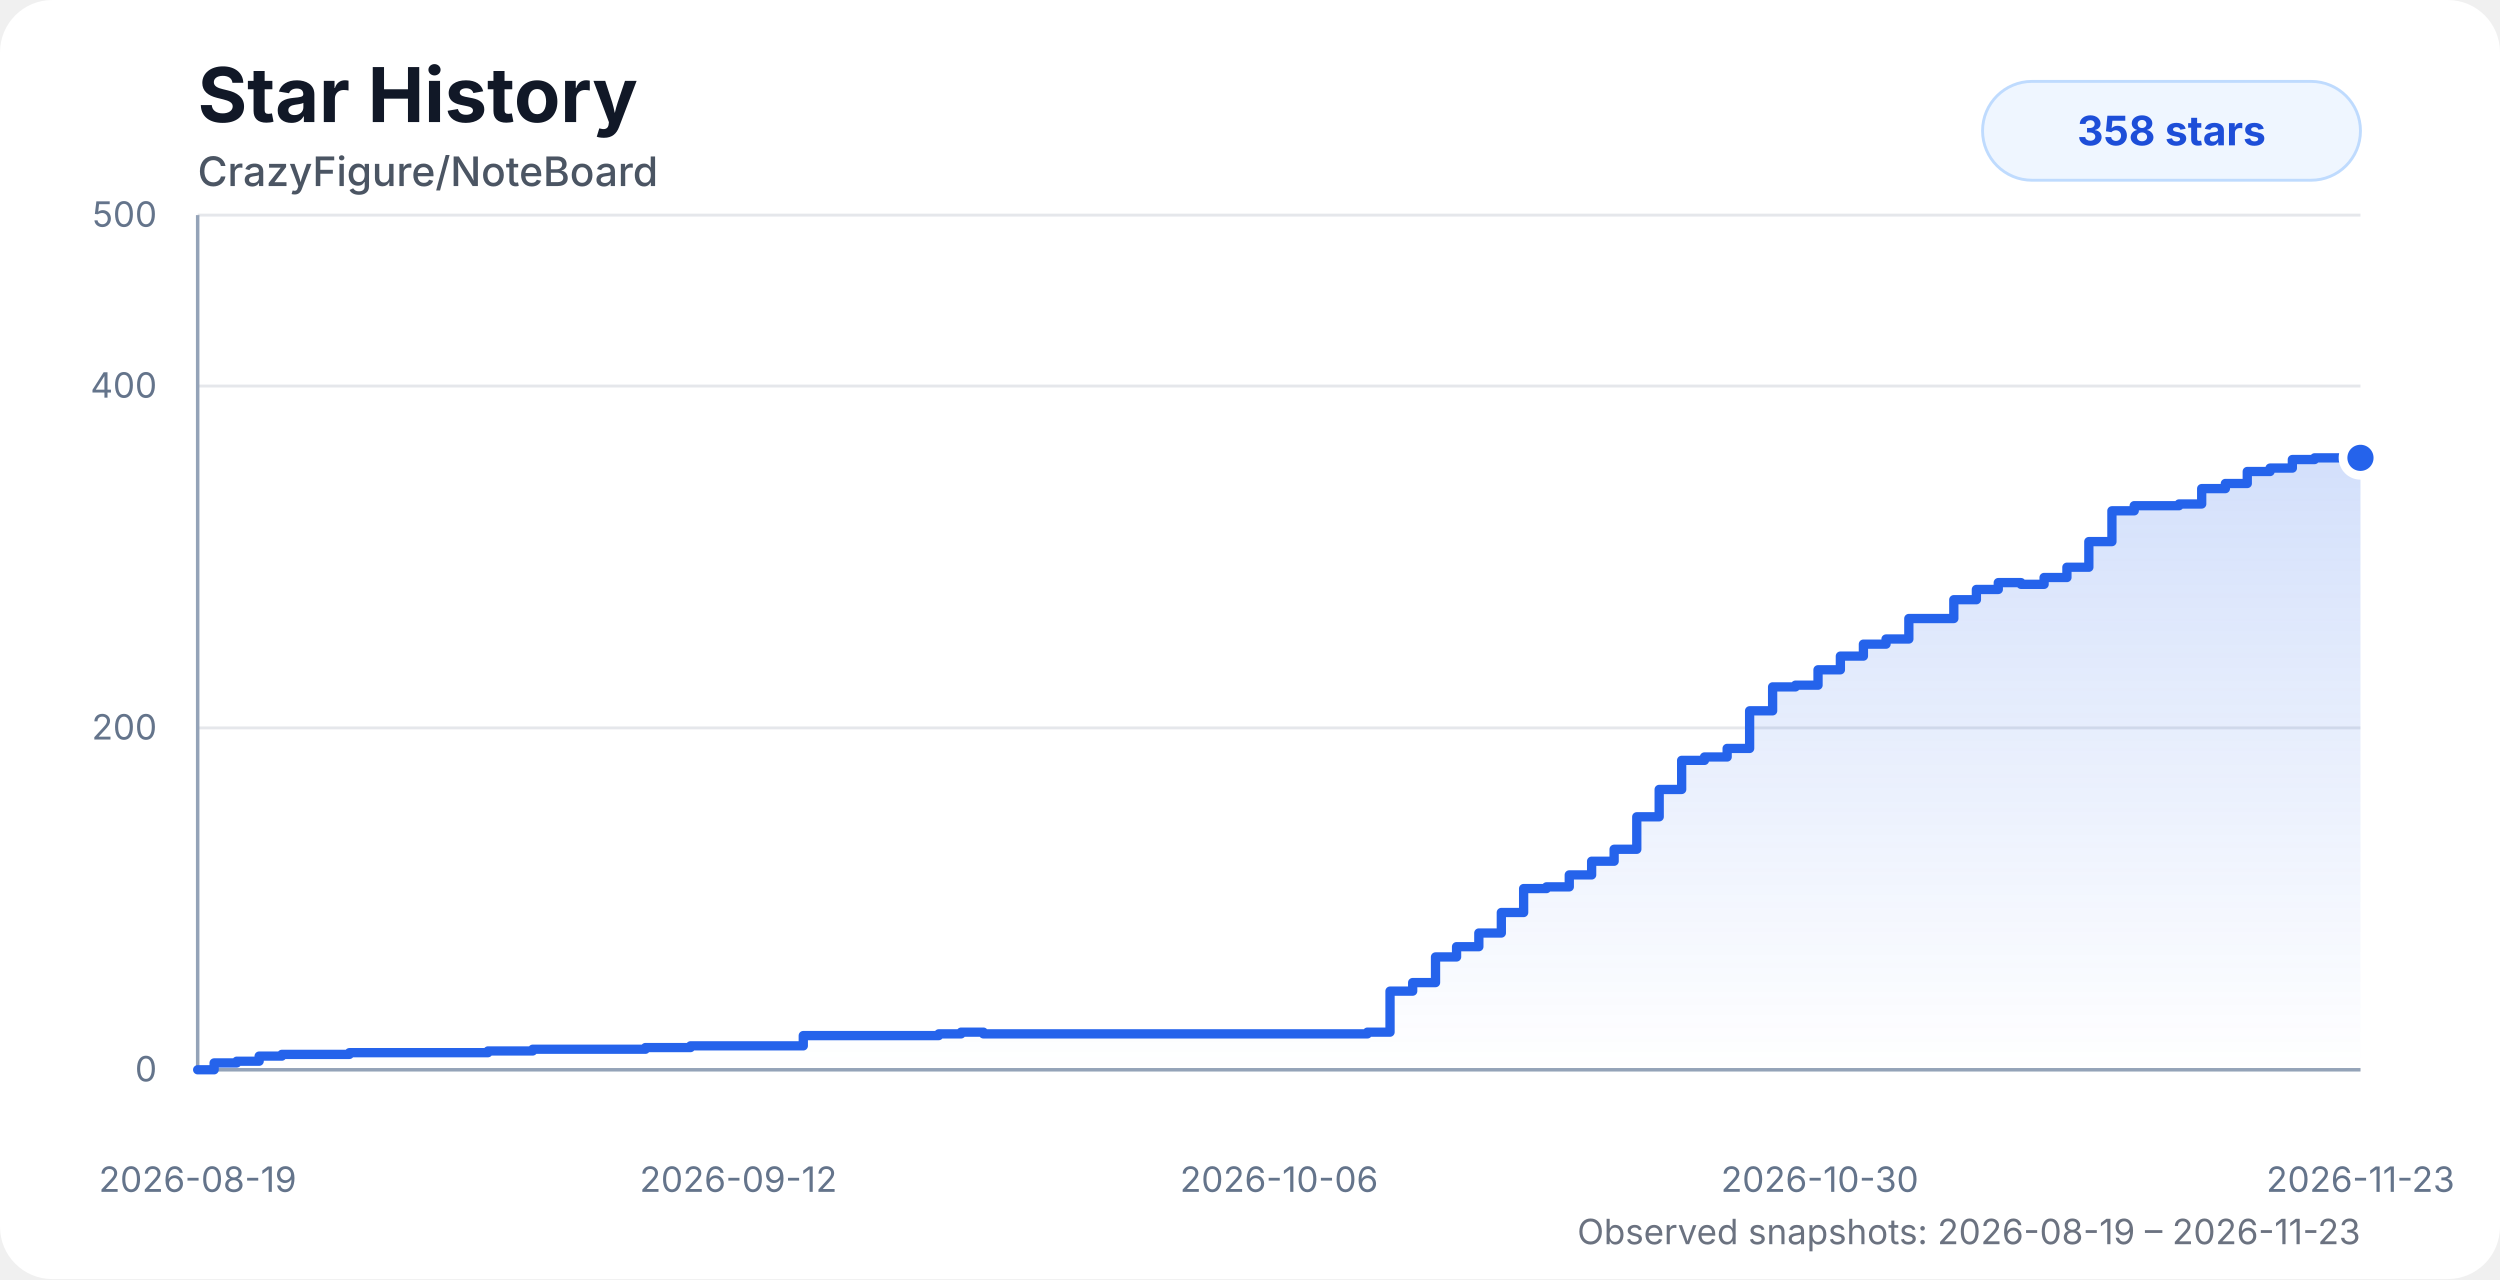
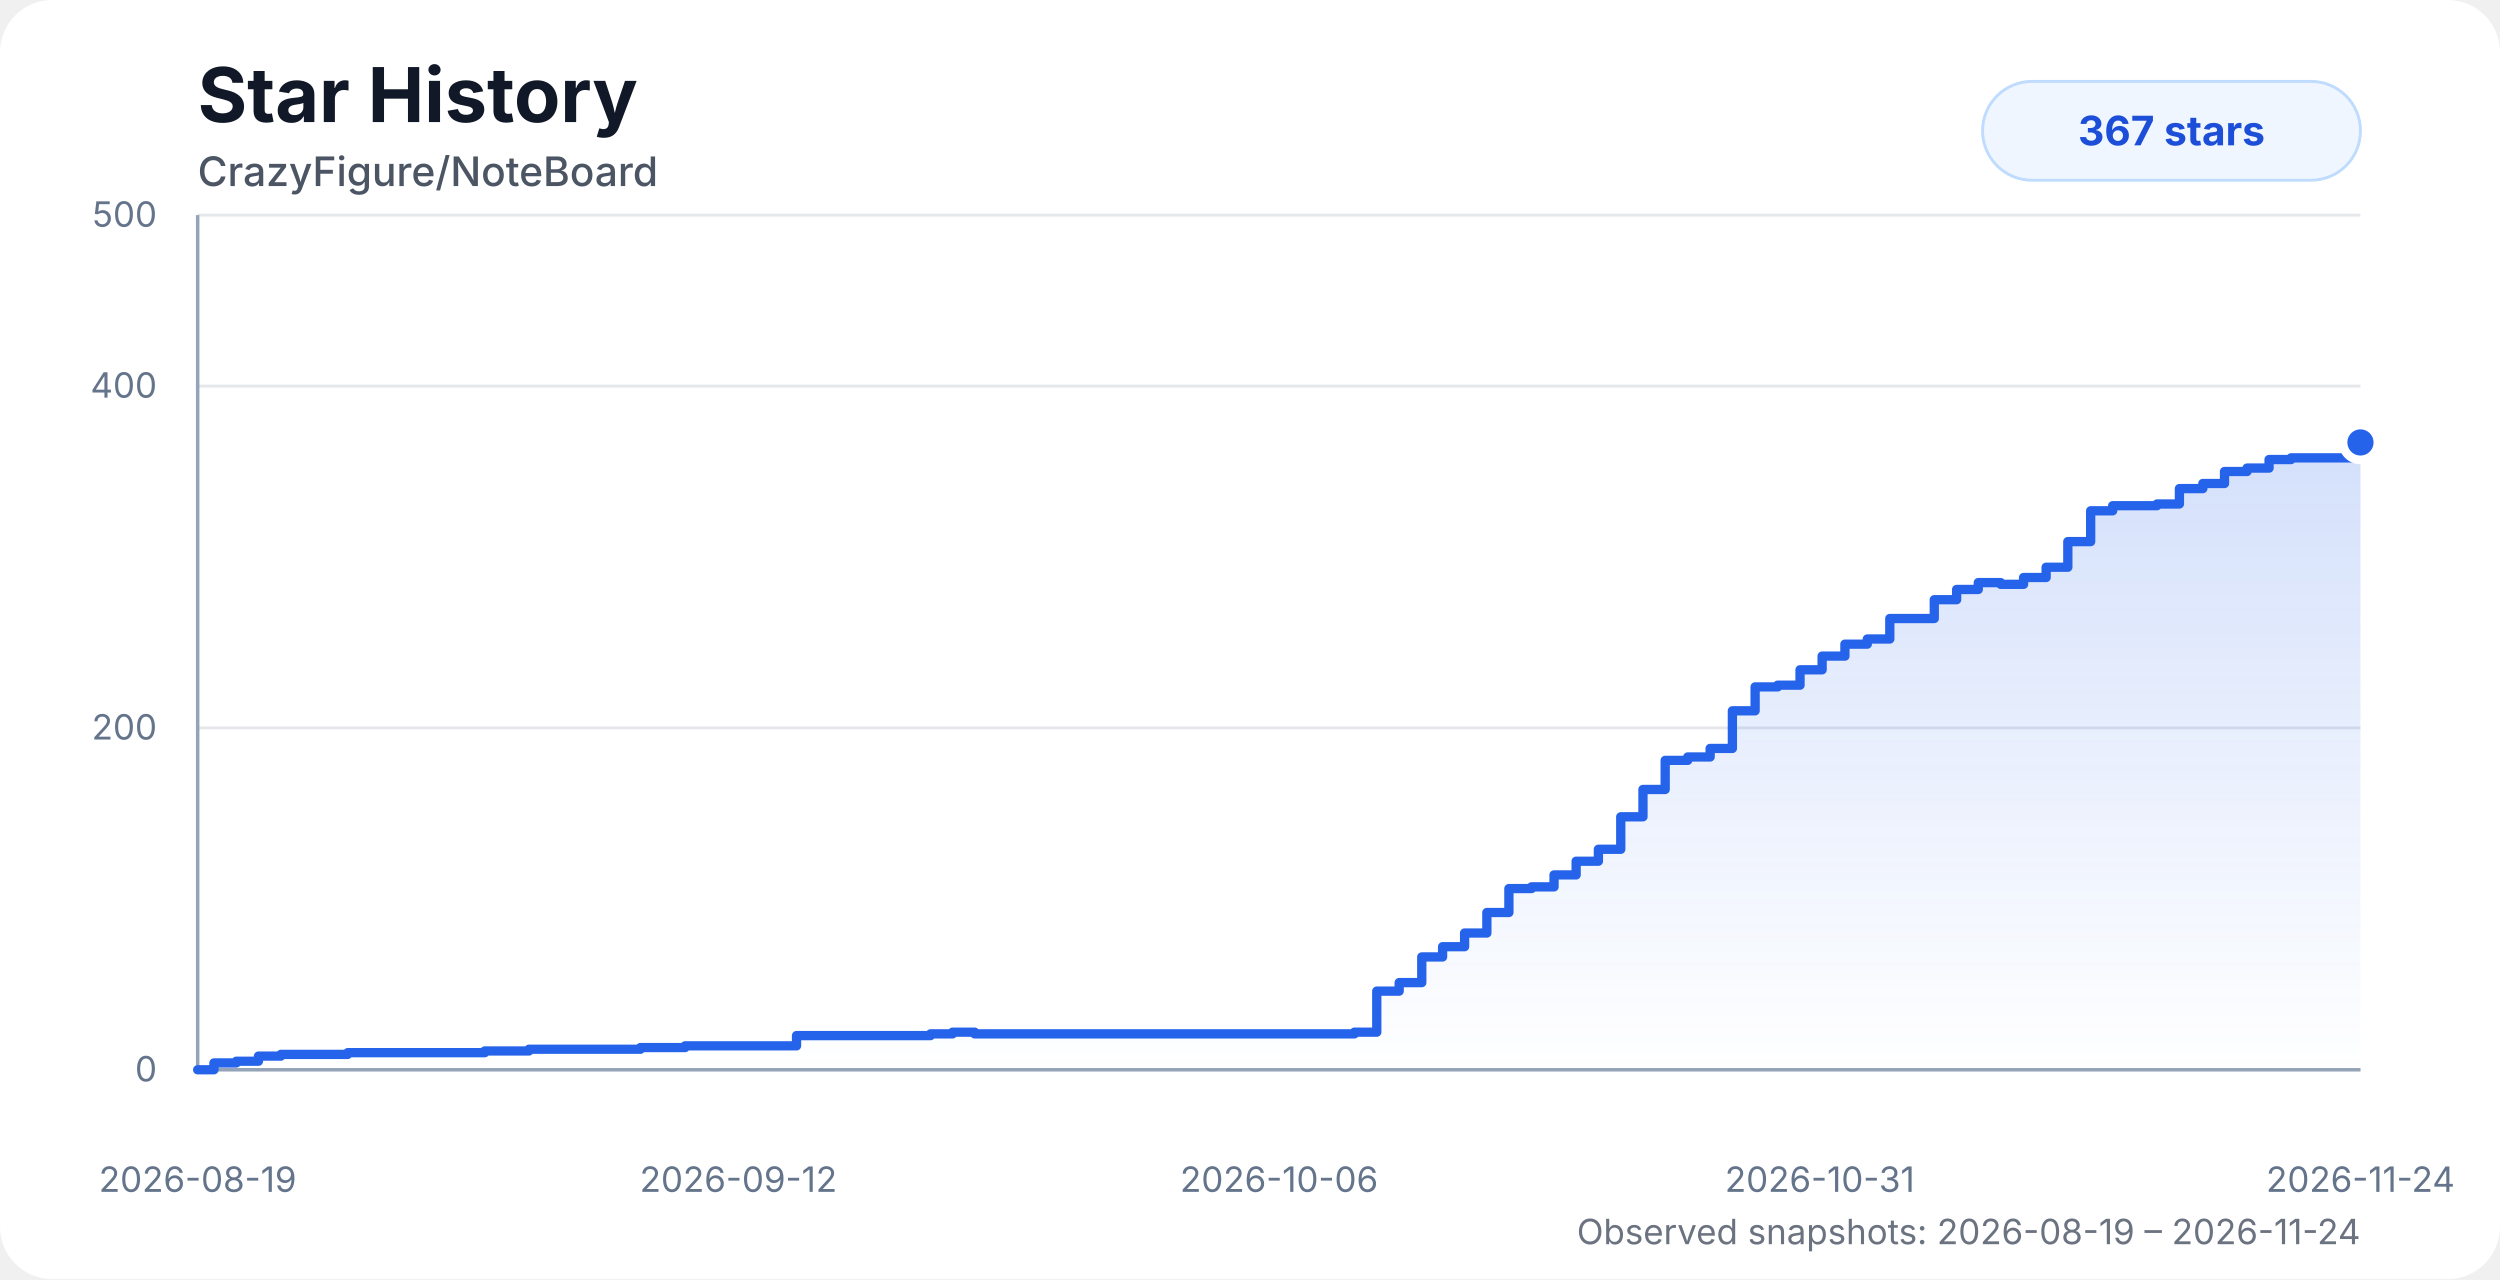
<svg xmlns="http://www.w3.org/2000/svg" width="860" height="440" viewBox="0 0 860 440" role="img" aria-labelledby="title desc">
  <style>
    .chart-bg { fill: #ffffff; }
    .title { fill: #111827; font: 700 26px system-ui, -apple-system, BlinkMacSystemFont, "Segoe UI", sans-serif; }
    .subtitle { fill: #4b5563; font: 500 14px system-ui, -apple-system, BlinkMacSystemFont, "Segoe UI", sans-serif; }
    .axis-label { fill: #64748b; font: 12px system-ui, -apple-system, BlinkMacSystemFont, "Segoe UI", sans-serif; }
    .grid { stroke: #e5e7eb; stroke-width: 1; }
    .axis { stroke: #94a3b8; stroke-width: 1.2; }
    .area { fill: url(#starGradient); opacity: 0.28; }
    .line { fill: none; stroke: #2563eb; stroke-width: 3.2; stroke-linecap: round; stroke-linejoin: round; }
    .dot { fill: #2563eb; stroke: #ffffff; stroke-width: 3; }
    .badge { fill: #eff6ff; stroke: #bfdbfe; }
    .badge-text { fill: #1d4ed8; font: 700 14px system-ui, -apple-system, BlinkMacSystemFont, "Segoe UI", sans-serif; }
    .status { fill: #6b7280; font: 12px system-ui, -apple-system, BlinkMacSystemFont, "Segoe UI", sans-serif; }
    @media (prefers-color-scheme: dark) {
      .chart-bg { fill: #0d1117; }
      .title { fill: #f8fafc; }
      .subtitle { fill: #cbd5e1; }
      .axis-label { fill: #94a3b8; }
      .grid { stroke: #1f2937; }
      .axis { stroke: #475569; }
      .dot { stroke: #0d1117; }
      .badge { fill: #172554; stroke: #1d4ed8; }
      .badge-text { fill: #bfdbfe; }
      .status { fill: #94a3b8; }
    }
  </style>
  <defs>
    <linearGradient id="starGradient" x1="0" x2="0" y1="0" y2="1">
      <stop offset="0%" stop-color="#2563eb" stop-opacity="0.72" />
      <stop offset="100%" stop-color="#2563eb" stop-opacity="0" />
    </linearGradient>
  </defs>
  <rect class="chart-bg" width="860" height="440" rx="18" />
  <text class="title" x="68" y="42">Star History</text>
  <text class="subtitle" x="68" y="64">CrazyFigure/NoteBoard</text>
  <g>
    <line class="grid" x1="68" y1="368" x2="812" y2="368" />
    <line class="grid" x1="68" y1="250.4" x2="812" y2="250.4" />
    <line class="grid" x1="68" y1="132.8" x2="812" y2="132.8" />
    <line class="grid" x1="68" y1="74" x2="812" y2="74" />
    <line class="axis" x1="68" y1="74" x2="68" y2="368" />
    <line class="axis" x1="68" y1="368" x2="812" y2="368" />
    <text class="axis-label" x="54" y="372" text-anchor="end">0</text>
    <text class="axis-label" x="54" y="254.4" text-anchor="end">200</text>
    <text class="axis-label" x="54" y="136.8" text-anchor="end">400</text>
    <text class="axis-label" x="54" y="78" text-anchor="end">500</text>
    <text class="axis-label" x="68" y="410" text-anchor="middle">2026-08-19</text>
    <text class="axis-label" x="254" y="410" text-anchor="middle">2026-09-12</text>
    <text class="axis-label" x="440" y="410" text-anchor="middle">2026-10-06</text>
-     <text class="axis-label" x="626" y="410" text-anchor="middle">2026-10-30</text>
-     <text class="axis-label" x="812" y="410" text-anchor="middle">2026-11-23</text>
+     <text class="axis-label" x="626" y="410" text-anchor="middle">2026-10-31</text>
+     <text class="axis-label" x="812" y="410" text-anchor="middle">2026-11-24</text>
  </g>
-   <path class="area" d="M 68 368 H 68 V 368 H 73.66 V 365.65 H 81.45 V 365.06 H 89.15 V 363.3 H 96.95 V 362.71 H 104.7 V 362.71 H 112.41 V 362.71 H 120.2 V 362.12 H 130.72 V 362.12 H 139.02 V 362.12 H 145.14 V 362.12 H 152.54 V 362.12 H 160.37 V 362.12 H 167.87 V 361.53 H 175.5 V 361.53 H 183.25 V 360.94 H 191.03 V 360.94 H 198.73 V 360.94 H 206.54 V 360.94 H 214.33 V 360.94 H 222.03 V 360.36 H 229.8 V 360.36 H 237.54 V 359.77 H 245.3 V 359.77 H 252.99 V 359.77 H 260.86 V 359.77 H 268.66 V 359.77 H 276.33 V 356.24 H 284.06 V 356.24 H 291.83 V 356.24 H 299.52 V 356.24 H 307.26 V 356.24 H 315.15 V 356.24 H 322.93 V 355.65 H 330.62 V 355.06 H 338.29 V 355.65 H 346.08 V 355.65 H 353.81 V 355.65 H 361.56 V 355.65 H 369.46 V 355.65 H 377.34 V 355.65 H 385.08 V 355.65 H 392.77 V 355.65 H 400.65 V 355.65 H 408.34 V 355.65 H 415.95 V 355.65 H 423.82 V 355.65 H 431.63 V 355.65 H 439.52 V 355.65 H 447.17 V 355.65 H 454.99 V 355.65 H 462.72 V 355.65 H 470.4 V 355.06 H 478.17 V 340.95 H 485.96 V 338.01 H 493.82 V 329.19 H 501.06 V 325.66 H 508.72 V 320.96 H 516.46 V 313.9 H 524.13 V 305.67 H 532 V 305.08 H 539.83 V 300.97 H 547.52 V 296.26 H 555.26 V 292.15 H 563.05 V 280.98 H 570.76 V 271.57 H 578.49 V 261.57 H 586.34 V 260.4 H 594.14 V 257.46 H 601.87 V 244.52 H 609.78 V 236.29 H 617.64 V 235.7 H 625.4 V 230.41 H 633.09 V 225.7 H 641.01 V 221.59 H 648.8 V 219.82 H 656.64 V 212.77 H 664.24 V 212.77 H 672.11 V 206.3 H 679.88 V 202.77 H 687.41 V 200.42 H 695.22 V 201.01 H 703.17 V 198.66 H 711.02 V 195.13 H 718.56 V 186.31 H 726.5 V 175.72 H 734.17 V 173.96 H 741.75 V 173.96 H 749.58 V 173.37 H 757.38 V 168.08 H 765.53 V 166.32 H 773.06 V 162.2 H 780.9 V 161.02 H 788.57 V 158.08 H 796.22 V 157.5 H 803.93 V 157.5 H 812 V 157.5 L 812 368 L 68 368 Z" />
-   <path class="line" d="M 68 368 H 68 V 368 H 73.66 V 365.65 H 81.45 V 365.06 H 89.15 V 363.3 H 96.95 V 362.71 H 104.7 V 362.71 H 112.41 V 362.71 H 120.2 V 362.12 H 130.72 V 362.12 H 139.02 V 362.12 H 145.14 V 362.12 H 152.54 V 362.12 H 160.37 V 362.12 H 167.87 V 361.53 H 175.5 V 361.53 H 183.25 V 360.94 H 191.03 V 360.94 H 198.73 V 360.94 H 206.54 V 360.94 H 214.33 V 360.94 H 222.03 V 360.36 H 229.8 V 360.36 H 237.54 V 359.77 H 245.3 V 359.77 H 252.99 V 359.77 H 260.86 V 359.77 H 268.66 V 359.77 H 276.33 V 356.24 H 284.06 V 356.24 H 291.83 V 356.24 H 299.52 V 356.24 H 307.26 V 356.24 H 315.15 V 356.24 H 322.93 V 355.65 H 330.62 V 355.06 H 338.29 V 355.65 H 346.08 V 355.65 H 353.81 V 355.65 H 361.56 V 355.65 H 369.46 V 355.65 H 377.34 V 355.65 H 385.08 V 355.65 H 392.77 V 355.65 H 400.65 V 355.65 H 408.34 V 355.65 H 415.95 V 355.65 H 423.82 V 355.65 H 431.63 V 355.65 H 439.52 V 355.65 H 447.17 V 355.65 H 454.99 V 355.65 H 462.72 V 355.65 H 470.4 V 355.06 H 478.17 V 340.95 H 485.96 V 338.01 H 493.82 V 329.19 H 501.06 V 325.66 H 508.72 V 320.96 H 516.46 V 313.9 H 524.13 V 305.67 H 532 V 305.08 H 539.83 V 300.97 H 547.52 V 296.26 H 555.26 V 292.15 H 563.05 V 280.98 H 570.76 V 271.57 H 578.49 V 261.57 H 586.34 V 260.4 H 594.14 V 257.46 H 601.87 V 244.52 H 609.78 V 236.29 H 617.64 V 235.7 H 625.4 V 230.41 H 633.09 V 225.7 H 641.01 V 221.59 H 648.8 V 219.82 H 656.64 V 212.77 H 664.24 V 212.77 H 672.11 V 206.3 H 679.88 V 202.77 H 687.41 V 200.42 H 695.22 V 201.01 H 703.17 V 198.66 H 711.02 V 195.13 H 718.56 V 186.31 H 726.5 V 175.72 H 734.17 V 173.96 H 741.75 V 173.96 H 749.58 V 173.37 H 757.38 V 168.08 H 765.53 V 166.32 H 773.06 V 162.2 H 780.9 V 161.02 H 788.57 V 158.08 H 796.22 V 157.5 H 803.93 V 157.5 H 812 V 157.5" />
-   <circle class="dot" cx="812" cy="157.5" r="6" />
+   <path class="area" d="M 68 368 H 68 V 368 H 73.6 V 365.65 H 81.3 V 365.06 H 88.91 V 363.3 H 96.62 V 362.71 H 104.29 V 362.71 H 111.92 V 362.71 H 119.62 V 362.12 H 130.02 V 362.12 H 138.23 V 362.12 H 144.29 V 362.12 H 151.6 V 362.12 H 159.35 V 362.12 H 166.76 V 361.53 H 174.31 V 361.53 H 181.96 V 360.94 H 189.66 V 360.94 H 197.27 V 360.94 H 205 V 360.94 H 212.7 V 360.94 H 220.31 V 360.36 H 228 V 360.36 H 235.66 V 359.77 H 243.33 V 359.77 H 250.93 V 359.77 H 258.72 V 359.77 H 266.43 V 359.77 H 274.01 V 356.24 H 281.66 V 356.24 H 289.34 V 356.24 H 296.95 V 356.24 H 304.61 V 356.24 H 312.4 V 356.24 H 320.1 V 355.65 H 327.7 V 355.06 H 335.28 V 355.65 H 342.99 V 355.65 H 350.64 V 355.65 H 358.3 V 355.65 H 366.11 V 355.65 H 373.9 V 355.65 H 381.55 V 355.65 H 389.16 V 355.65 H 396.95 V 355.65 H 404.56 V 355.65 H 412.08 V 355.65 H 419.87 V 355.65 H 427.59 V 355.65 H 435.39 V 355.65 H 442.95 V 355.65 H 450.69 V 355.65 H 458.33 V 355.65 H 465.93 V 355.06 H 473.61 V 340.95 H 481.32 V 338.01 H 489.09 V 329.19 H 496.25 V 325.66 H 503.82 V 320.96 H 511.48 V 313.9 H 519.06 V 305.67 H 526.85 V 305.08 H 534.59 V 300.97 H 542.19 V 296.26 H 549.85 V 292.15 H 557.54 V 280.98 H 565.18 V 271.57 H 572.82 V 261.57 H 580.58 V 260.4 H 588.29 V 257.46 H 595.94 V 244.52 H 603.76 V 236.29 H 611.53 V 235.7 H 619.21 V 230.41 H 626.81 V 225.7 H 634.65 V 221.59 H 642.35 V 219.82 H 650.09 V 212.77 H 657.62 V 212.77 H 665.39 V 206.3 H 673.08 V 202.77 H 680.53 V 200.42 H 688.25 V 201.01 H 696.11 V 198.66 H 703.87 V 195.13 H 711.33 V 186.31 H 719.19 V 175.72 H 726.76 V 173.96 H 734.26 V 173.96 H 742.01 V 173.37 H 749.72 V 168.08 H 757.78 V 166.32 H 765.23 V 162.2 H 772.98 V 161.02 H 780.56 V 158.08 H 788.13 V 157.5 H 795.75 V 157.5 H 803.73 V 157.5 H 812 V 152.2 L 812 368 L 68 368 Z" />
+   <path class="line" d="M 68 368 H 68 V 368 H 73.6 V 365.65 H 81.3 V 365.06 H 88.91 V 363.3 H 96.62 V 362.71 H 104.29 V 362.71 H 111.92 V 362.71 H 119.62 V 362.12 H 130.02 V 362.12 H 138.23 V 362.12 H 144.29 V 362.12 H 151.6 V 362.12 H 159.35 V 362.12 H 166.76 V 361.53 H 174.31 V 361.53 H 181.96 V 360.94 H 189.66 V 360.94 H 197.27 V 360.94 H 205 V 360.94 H 212.7 V 360.94 H 220.31 V 360.36 H 228 V 360.36 H 235.66 V 359.77 H 243.33 V 359.77 H 250.93 V 359.77 H 258.72 V 359.77 H 266.43 V 359.77 H 274.01 V 356.24 H 281.66 V 356.24 H 289.34 V 356.24 H 296.95 V 356.24 H 304.61 V 356.24 H 312.4 V 356.24 H 320.1 V 355.65 H 327.7 V 355.06 H 335.28 V 355.65 H 342.99 V 355.65 H 350.64 V 355.65 H 358.3 V 355.65 H 366.11 V 355.65 H 373.9 V 355.65 H 381.55 V 355.65 H 389.16 V 355.65 H 396.95 V 355.65 H 404.56 V 355.65 H 412.08 V 355.65 H 419.87 V 355.65 H 427.59 V 355.65 H 435.39 V 355.65 H 442.95 V 355.65 H 450.69 V 355.65 H 458.33 V 355.65 H 465.93 V 355.06 H 473.61 V 340.95 H 481.32 V 338.01 H 489.09 V 329.19 H 496.25 V 325.66 H 503.82 V 320.96 H 511.48 V 313.9 H 519.06 V 305.67 H 526.85 V 305.08 H 534.59 V 300.97 H 542.19 V 296.26 H 549.85 V 292.15 H 557.54 V 280.98 H 565.18 V 271.57 H 572.82 V 261.57 H 580.58 V 260.4 H 588.29 V 257.46 H 595.94 V 244.52 H 603.76 V 236.29 H 611.53 V 235.7 H 619.21 V 230.41 H 626.81 V 225.7 H 634.65 V 221.59 H 642.35 V 219.82 H 650.09 V 212.77 H 657.62 V 212.77 H 665.39 V 206.3 H 673.08 V 202.77 H 680.53 V 200.42 H 688.25 V 201.01 H 696.11 V 198.66 H 703.87 V 195.13 H 711.33 V 186.31 H 719.19 V 175.72 H 726.76 V 173.96 H 734.26 V 173.96 H 742.01 V 173.37 H 749.72 V 168.08 H 757.78 V 166.32 H 765.23 V 162.2 H 772.98 V 161.02 H 780.56 V 158.08 H 788.13 V 157.5 H 795.75 V 157.5 H 803.73 V 157.5 H 812 V 152.2" />
+   <circle class="dot" cx="812" cy="152.2" r="6" />
  <rect class="badge" x="682" y="28" width="130" height="34" rx="17" />
-   <text class="badge-text" x="747" y="50" text-anchor="middle">358 stars</text>
-   <text class="status" x="812" y="428" text-anchor="end">Observed snapshots: 2026-08-19 – 2026-11-23</text>
+   <text class="badge-text" x="747" y="50" text-anchor="middle">367 stars</text>
+   <text class="status" x="812" y="428" text-anchor="end">Observed snapshots: 2026-08-19 – 2026-11-24</text>
</svg>
